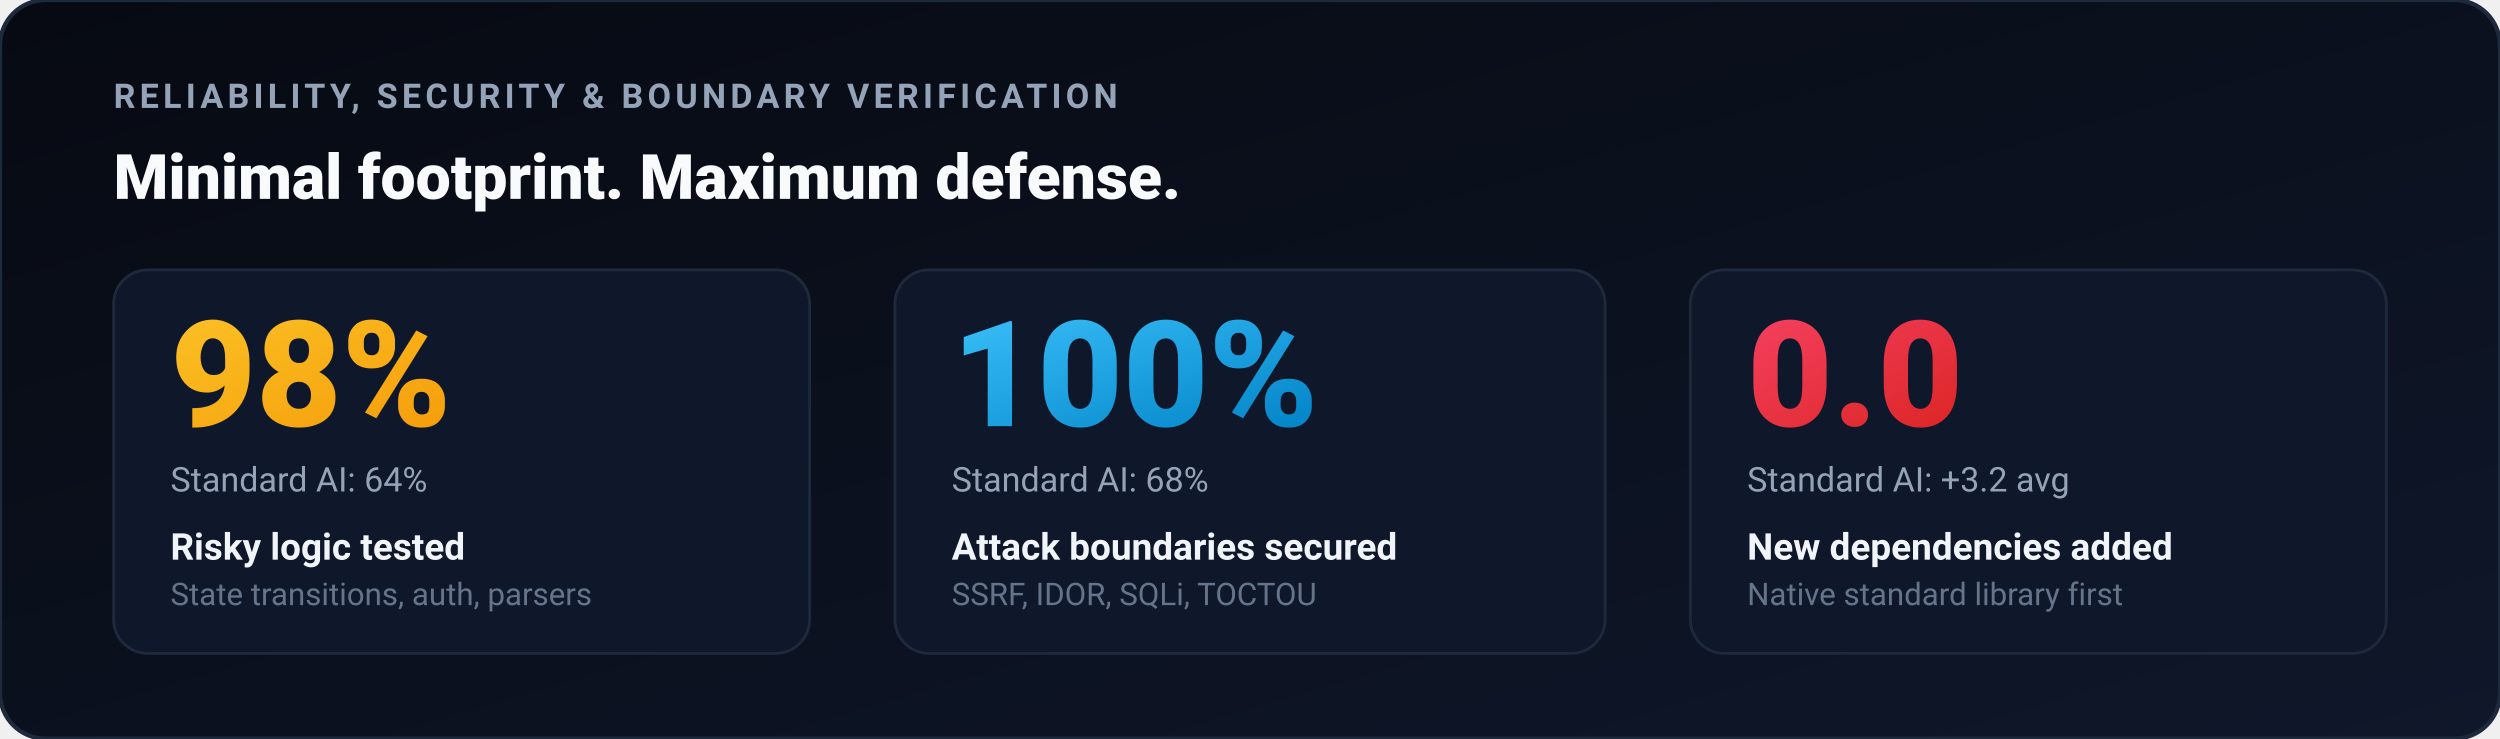
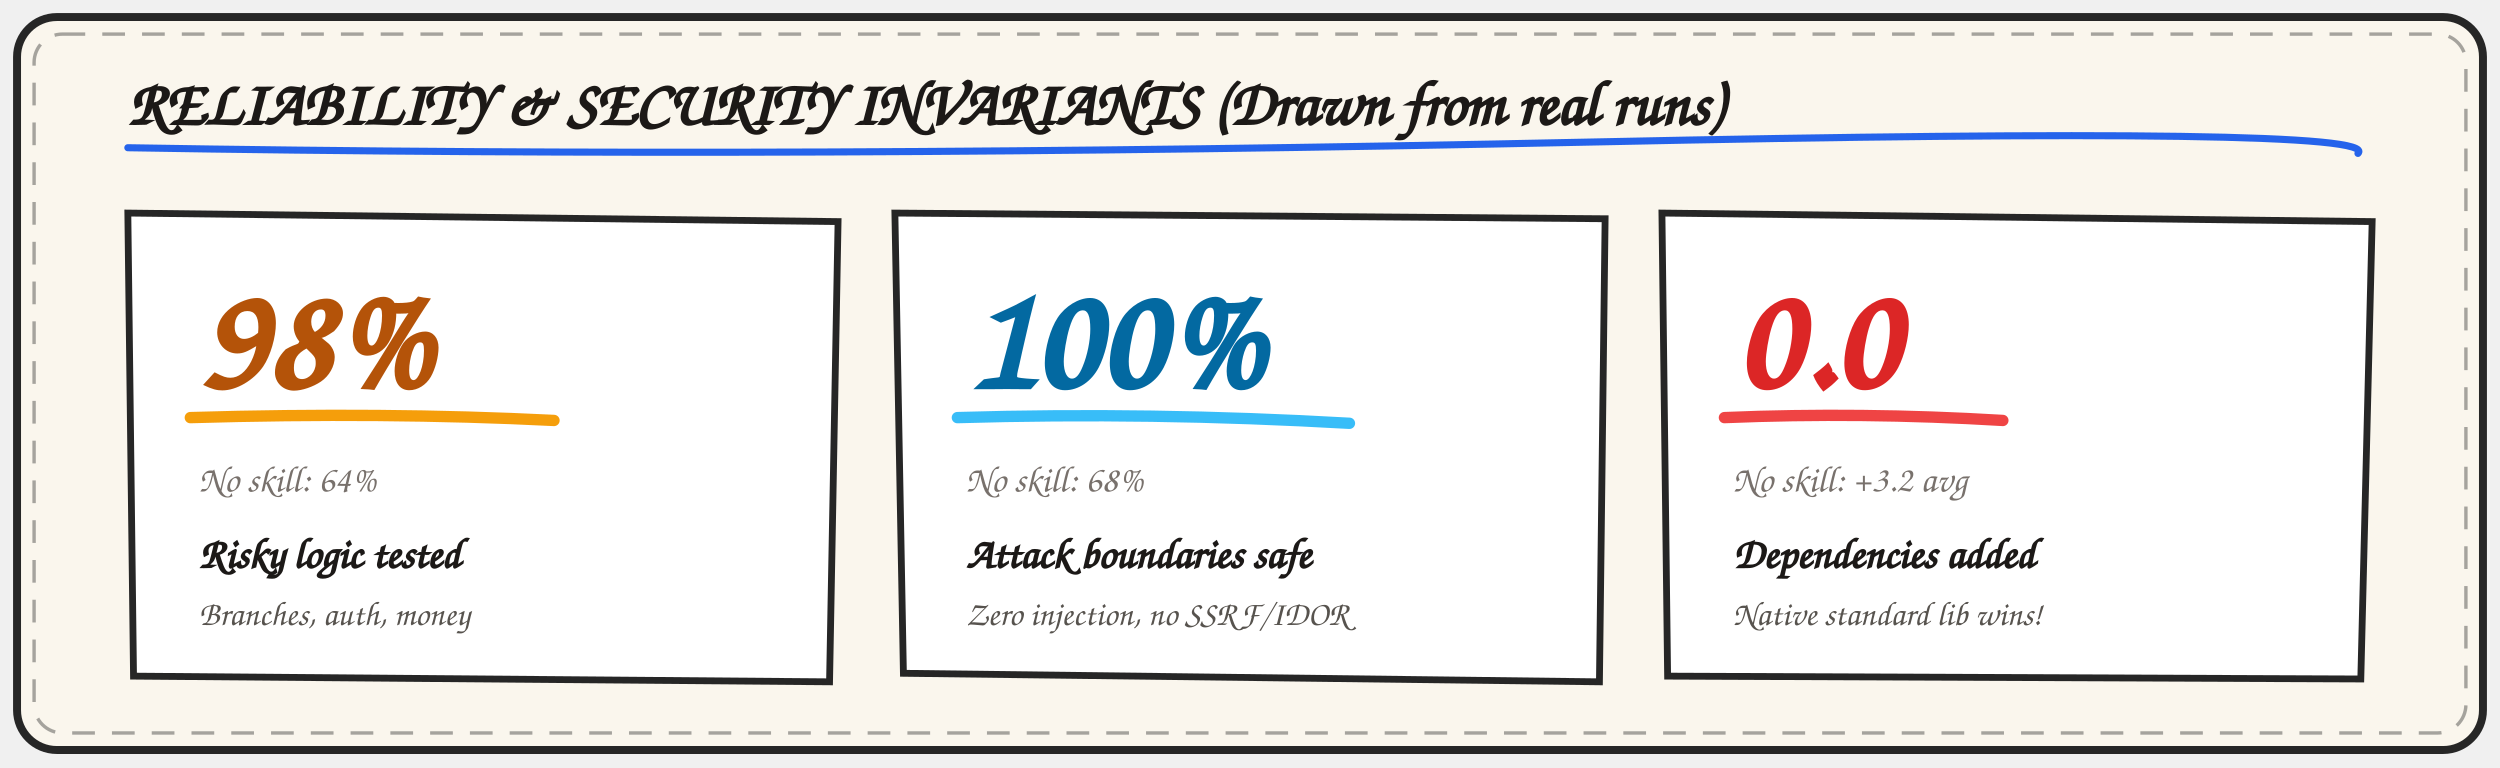
- <svg xmlns="http://www.w3.org/2000/svg" viewBox="0 0 880 260" width="880" height="260">
-   <defs>
-     <linearGradient id="bgGrad2" x1="0%" y1="0%" x2="100%" y2="100%">
-       <stop offset="0%" stop-color="#070a12" />
-       <stop offset="100%" stop-color="#0f172a" />
-     </linearGradient>
-     <linearGradient id="goldText" x1="0%" y1="0%" x2="100%" y2="100%">
-       <stop offset="0%" stop-color="#fbbf24" />
-       <stop offset="100%" stop-color="#f59e0b" />
-     </linearGradient>
-     <linearGradient id="cyanText" x1="0%" y1="0%" x2="100%" y2="100%">
-       <stop offset="0%" stop-color="#38bdf8" />
-       <stop offset="100%" stop-color="#0284c7" />
-     </linearGradient>
-     <linearGradient id="redText" x1="0%" y1="0%" x2="100%" y2="100%">
-       <stop offset="0%" stop-color="#f43f5e" />
-       <stop offset="100%" stop-color="#dc2626" />
-     </linearGradient>
-   </defs>
-   <rect width="880" height="260" rx="16" fill="url(#bgGrad2)" stroke="#1e293b" stroke-width="1.5" />
-   <text x="40" y="38" fill="#94a3b8" font-family="-apple-system, BlinkMacSystemFont, 'Segoe UI', Roboto, sans-serif" font-size="12" font-weight="700" letter-spacing="1.5">RELIABILITY, SECURITY &amp; BOUNDARY VERIFICATION</text>
-   <text x="40" y="70" fill="#f8fafc" font-family="-apple-system, BlinkMacSystemFont, 'Segoe UI', Roboto, sans-serif" font-size="22" font-weight="800">
-     Minimal footprint. Maximum defense.
+ <svg xmlns="http://www.w3.org/2000/svg" viewBox="0 0 880 270" width="880" height="270">
+   <rect x="6" y="6" width="868" height="258" rx="14" fill="#faf6ed" stroke="#262626" stroke-width="2.8" />
+   <rect x="12" y="12" width="856" height="246" rx="10" fill="none" stroke="#262626" stroke-width="1.2" stroke-dasharray="8 6" opacity="0.4" />
+   <text x="45" y="44" fill="#1c1917" font-family="'Segoe Print', 'Comic Sans MS', 'Caveat', cursive, sans-serif" font-size="22" font-weight="bold">
+     RELIABILITY &amp; SECURITY INVARIANTS (Drawn from real runs)
  </text>
-   <g transform="translate(40, 95)">
-     <rect width="245" height="135" rx="12" fill="#0f172a" stroke="#1e293b" stroke-width="1" />
-     <text x="20" y="55" fill="url(#goldText)" font-family="-apple-system, BlinkMacSystemFont, 'Segoe UI', Roboto, sans-serif" font-size="52" font-weight="900">98%</text>
-     <text x="20" y="78" fill="#94a3b8" font-family="-apple-system, BlinkMacSystemFont, 'Segoe UI', Roboto, sans-serif" font-size="12">Standard AI: 64%</text>
-     <text x="20" y="102" fill="#f1f5f9" font-family="-apple-system, BlinkMacSystemFont, 'Segoe UI', Roboto, sans-serif" font-size="13" font-weight="700">Risky logic tested</text>
-     <text x="20" y="118" fill="#64748b" font-family="-apple-system, BlinkMacSystemFont, 'Segoe UI', Roboto, sans-serif" font-size="11">State transitions, auth, parsers</text>
+   <path d="M 45 52 Q 280 56, 560 50 T 830 54" fill="none" stroke="#2563eb" stroke-width="2.5" stroke-linecap="round" />
+   <g transform="translate(45, 75)">
+     <path d="M 0 0 L 250 3 L 247 165 L 2 163 Z" fill="#ffffff" stroke="#262626" stroke-width="2.4" />
+     <text x="25" y="62" fill="#b45309" font-family="'Segoe Print', cursive" font-size="52" font-weight="bold">98%</text>
+     <path d="M 22 72 Q 90 70, 150 73" fill="none" stroke="#f59e0b" stroke-width="4" stroke-linecap="round" />
+     <text x="25" y="98" fill="#78716c" font-family="'Segoe Print', cursive" font-size="13">No skill: 64%</text>
+     <text x="25" y="125" fill="#1c1917" font-family="'Segoe Print', cursive" font-size="15" font-weight="bold">Risky logic tested</text>
+     <text x="25" y="145" fill="#57534e" font-family="'Segoe Print', cursive" font-size="12">Branches, auth, money</text>
  </g>
-   <g transform="translate(315, 95)">
-     <rect width="250" height="135" rx="12" fill="#0f172a" stroke="#1e293b" stroke-width="1" />
-     <text x="20" y="55" fill="url(#cyanText)" font-family="-apple-system, BlinkMacSystemFont, 'Segoe UI', Roboto, sans-serif" font-size="52" font-weight="900">100%</text>
-     <text x="20" y="78" fill="#94a3b8" font-family="-apple-system, BlinkMacSystemFont, 'Segoe UI', Roboto, sans-serif" font-size="12">Standard AI: 68%</text>
-     <text x="20" y="102" fill="#f1f5f9" font-family="-apple-system, BlinkMacSystemFont, 'Segoe UI', Roboto, sans-serif" font-size="13" font-weight="700">Attack boundaries secured</text>
-     <text x="20" y="118" fill="#64748b" font-family="-apple-system, BlinkMacSystemFont, 'Segoe UI', Roboto, sans-serif" font-size="11">SSRF, IDOR, SQLi, TOCTOU</text>
+   <g transform="translate(315, 75)">
+     <path d="M 0 0 L 250 2 L 248 165 L 3 162 Z" fill="#ffffff" stroke="#262626" stroke-width="2.4" />
+     <text x="25" y="62" fill="#0369a1" font-family="'Segoe Print', cursive" font-size="52" font-weight="bold">100%</text>
+     <path d="M 22 72 Q 90 70, 160 74" fill="none" stroke="#38bdf8" stroke-width="4" stroke-linecap="round" />
+     <text x="25" y="98" fill="#78716c" font-family="'Segoe Print', cursive" font-size="13">No skill: 68%</text>
+     <text x="25" y="125" fill="#1c1917" font-family="'Segoe Print', cursive" font-size="15" font-weight="bold">Attack boundaries safe</text>
+     <text x="25" y="145" fill="#57534e" font-family="'Segoe Print', cursive" font-size="12">Zero injection, no SSRF/IDOR</text>
  </g>
-   <g transform="translate(595, 95)">
-     <rect width="245" height="135" rx="12" fill="#0f172a" stroke="#1e293b" stroke-width="1" />
-     <text x="20" y="55" fill="url(#redText)" font-family="-apple-system, BlinkMacSystemFont, 'Segoe UI', Roboto, sans-serif" font-size="52" font-weight="900">0.0</text>
-     <text x="20" y="78" fill="#94a3b8" font-family="-apple-system, BlinkMacSystemFont, 'Segoe UI', Roboto, sans-serif" font-size="12">Standard AI: +3.2 avg</text>
-     <text x="20" y="102" fill="#f1f5f9" font-family="-apple-system, BlinkMacSystemFont, 'Segoe UI', Roboto, sans-serif" font-size="13" font-weight="700">New dependencies added</text>
-     <text x="20" y="118" fill="#64748b" font-family="-apple-system, BlinkMacSystemFont, 'Segoe UI', Roboto, sans-serif" font-size="11">Native standard library first</text>
+   <g transform="translate(585, 75)">
+     <path d="M 0 0 L 250 3 L 246 164 L 2 163 Z" fill="#ffffff" stroke="#262626" stroke-width="2.4" />
+     <text x="25" y="62" fill="#dc2626" font-family="'Segoe Print', cursive" font-size="52" font-weight="bold">0.0</text>
+     <path d="M 22 72 Q 70 70, 120 73" fill="none" stroke="#ef4444" stroke-width="4" stroke-linecap="round" />
+     <text x="25" y="98" fill="#78716c" font-family="'Segoe Print', cursive" font-size="13">No skill: +3.2 avg</text>
+     <text x="25" y="125" fill="#1c1917" font-family="'Segoe Print', cursive" font-size="15" font-weight="bold">Dependencies added</text>
+     <text x="25" y="145" fill="#57534e" font-family="'Segoe Print', cursive" font-size="12">Native standard lib wins!</text>
  </g>
</svg>
